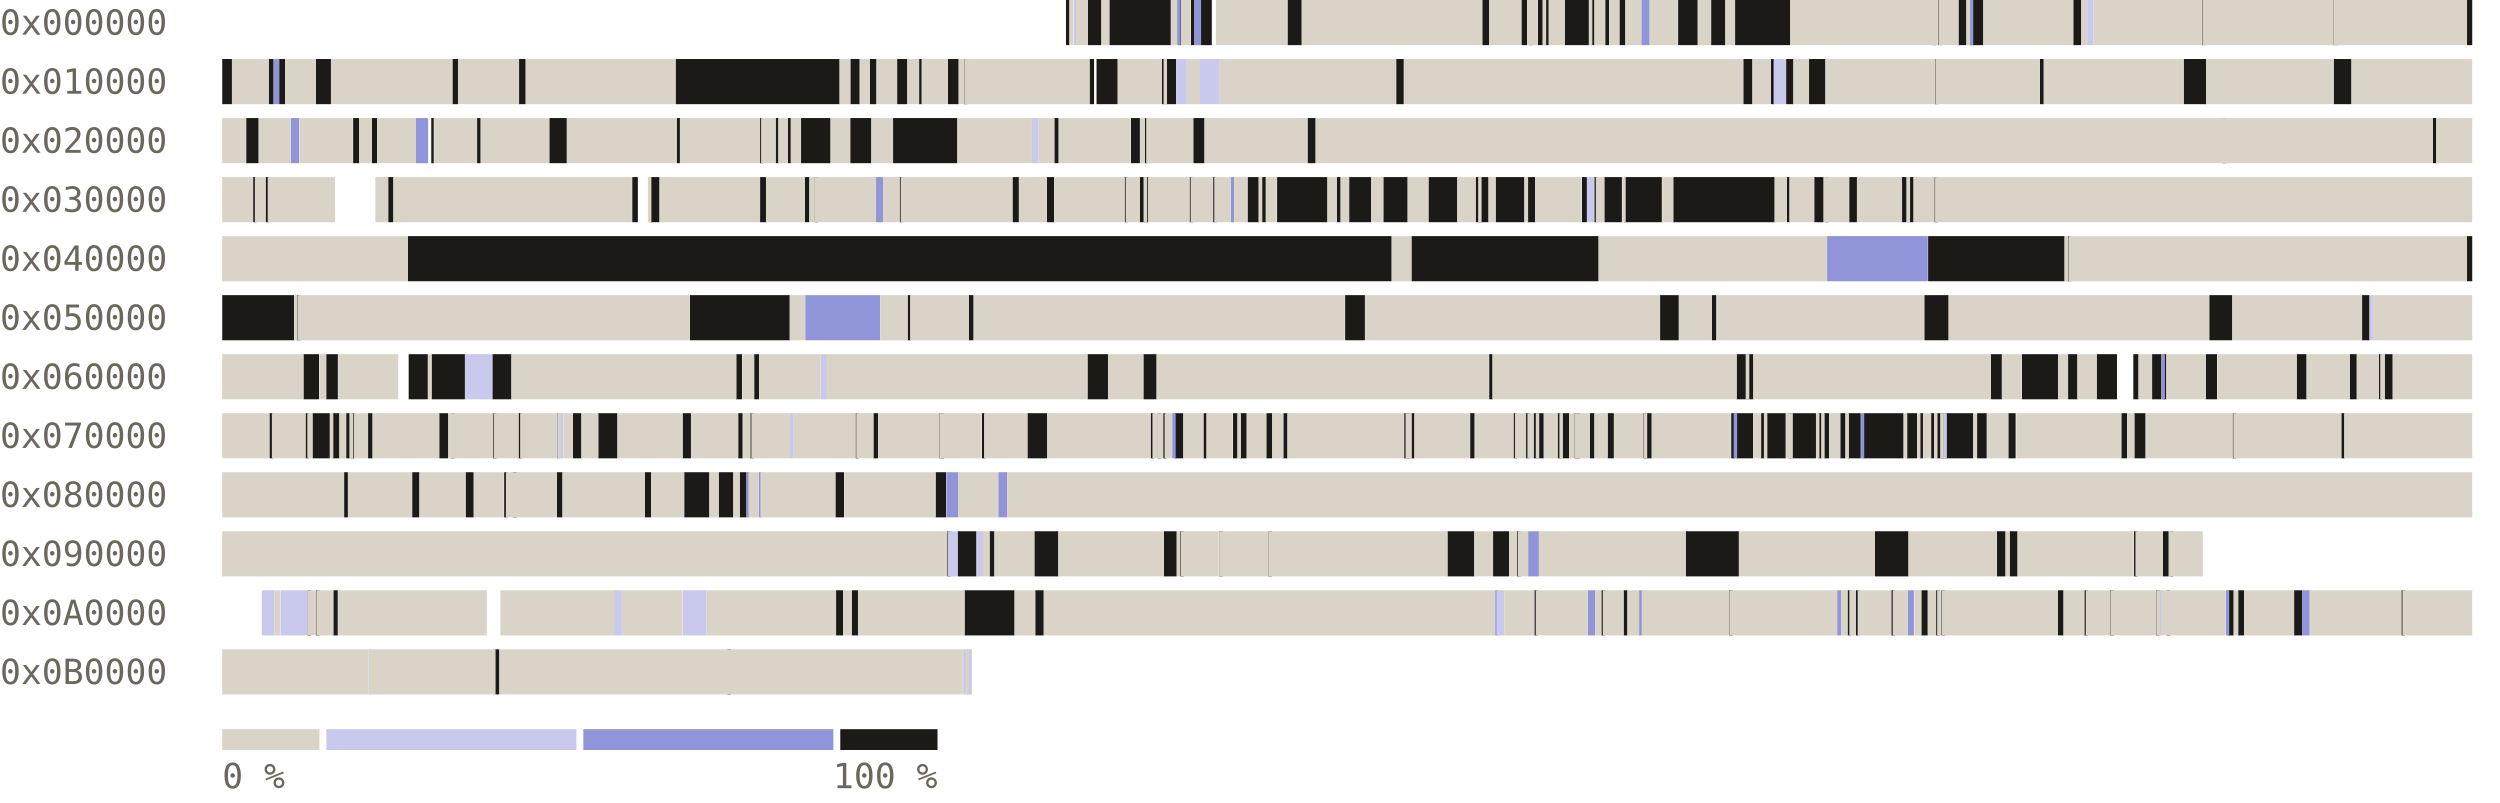
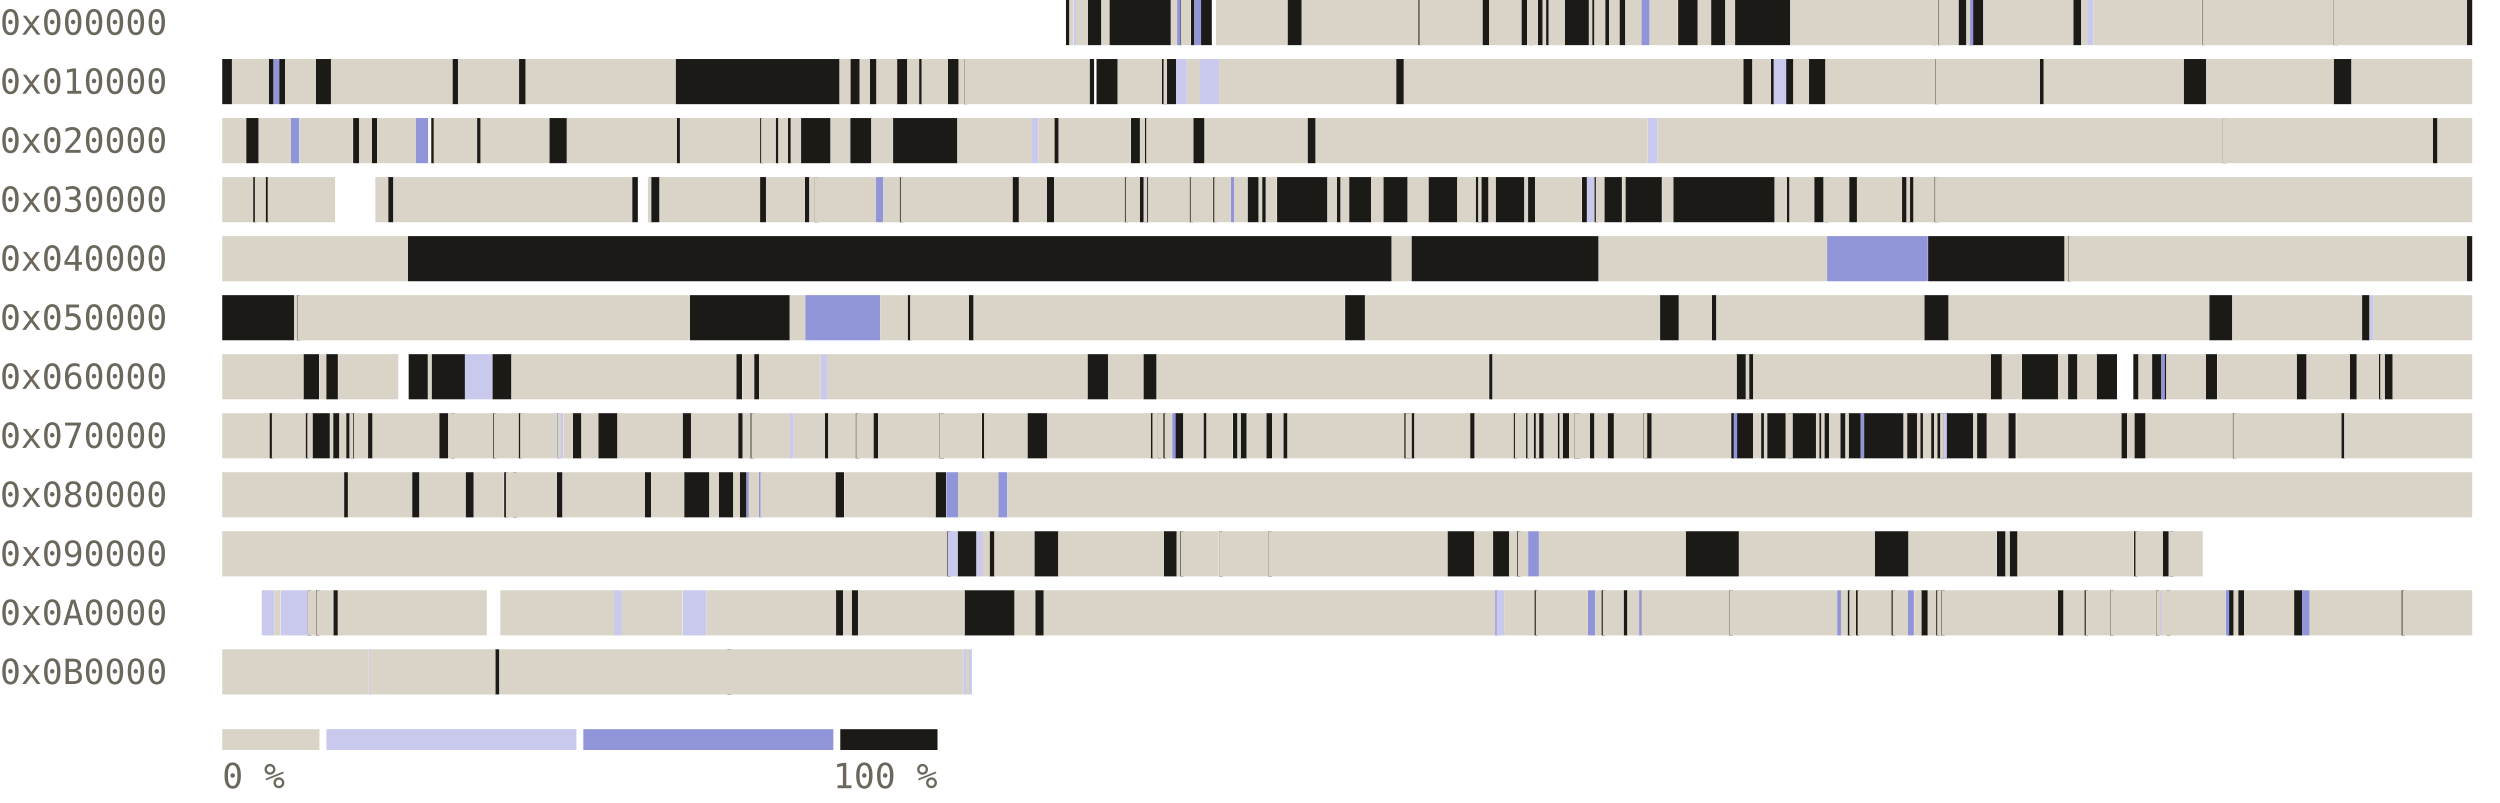
<svg xmlns="http://www.w3.org/2000/svg" viewBox="0 0 720 231" width="720" height="231">
  <style>text{font:10px monospace;fill:#6b675c}.q0{fill:#d9d4c7}.q1{fill:#e3e2f2}.q2{fill:#d6d6ef}.q3{fill:#c8c9ec}.q4{fill:#babce8}.q5{fill:#acafe4}.q6{fill:#9ea2df}.q7{fill:#9094d8}.q8{fill:#8186cf}.q9{fill:#7277c4}.q10{fill:#1b1a17}@media (prefers-color-scheme:dark){text{fill:#a8a293}.q0{fill:#4a463d}.q1{fill:#35375a}.q2{fill:#3c3f66}.q3{fill:#444772}.q4{fill:#4d517f}.q5{fill:#575b8c}.q6{fill:#62669a}.q7{fill:#6e72a8}.q8{fill:#7b7fb6}.q9{fill:#888cc4}.q10{fill:#d6d0bd}}</style>
  <text x="0" y="10">0x000000</text>
  <text x="0" y="27">0x010000</text>
  <text x="0" y="44">0x020000</text>
  <text x="0" y="61">0x030000</text>
  <text x="0" y="78">0x040000</text>
  <text x="0" y="95">0x050000</text>
  <text x="0" y="112">0x060000</text>
  <text x="0" y="129">0x070000</text>
  <text x="0" y="146">0x080000</text>
  <text x="0" y="163">0x090000</text>
  <text x="0" y="180">0x0A0000</text>
  <text x="0" y="197">0x0B0000</text>
-   <path class="q10" d="M307 0h1v13h-1zM313.3 0h3.9v13h-3.9zM319.5 0h17.7v13h-17.7zM339.4 0h1v13h-1zM343 0h1v13h-1zM345.9 0h3.1v13h-3.1zM370.8 0h4.1v13h-4.1zM426.9 0h2v13h-2zM438.2 0h1.6v13h-1.6zM440.4 0h1v13h-1zM442.9 0h1.4v13h-1.4zM444.9 0h1.1v13h-1.1zM450.6 0h7v13h-7zM458.1 0h1.1v13h-1.1zM462.3 0h1.1v13h-1.1zM466.4 0h1.7v13h-1.7zM483.3 0h5.7v13h-5.7zM492.8 0h4.1v13h-4.1zM499.7 0h15.9v13h-15.9zM556.6 0h1v13h-1zM558.2 0h1v13h-1zM564 0h2.3v13h-2.3zM567.1 0h1v13h-1zM567.7 0h3.5v13h-3.5zM597.1 0h2.3v13h-2.3zM634.2 0h1v13h-1zM672 0h1v13h-1zM672.4 0h1v13h-1zM710.5 0h1.5v13h-1.5zM64 17h2.8v13h-2.8zM77.4 17h1.4v13h-1.4zM80.4 17h1.7v13h-1.7zM91 17h4.4v13h-4.4zM130.3 17h1.6v13h-1.6zM149.4 17h2v13h-2zM194.6 17h47.2v13h-47.2zM244.9 17h2.7v13h-2.7zM250.5 17h1.9v13h-1.9zM258.3 17h3v13h-3zM264.7 17h1v13h-1zM273 17h3.1v13h-3.1zM277.6 17h1v13h-1zM313.8 17h1.3v13h-1.3zM315.8 17h6.1v13h-6.1zM334.6 17h1v13h-1zM335.6 17h3.1v13h-3.1zM402.1 17h2.2v13h-2.2zM502.1 17h2.6v13h-2.6zM510 17h1v13h-1zM514.4 17h2.1v13h-2.1zM521 17h4.7v13h-4.7zM557.2 17h1v13h-1zM587.5 17h1.1v13h-1.1zM628.9 17h6.5v13h-6.5zM672.1 17h5.1v13h-5.1zM70.9 34h3.6v13h-3.6zM101.7 34h1.8v13h-1.8zM107.1 34h1.5v13h-1.5zM124.2 34h1v13h-1zM137.4 34h1v13h-1zM158.2 34h5.1v13h-5.1zM194.9 34h1v13h-1zM218.9 34h1v13h-1zM223.4 34h1v13h-1zM226.9 34h1v13h-1zM230.7 34h8.5v13h-8.5zM244.9 34h6.1v13h-6.1zM257.2 34h18.5v13h-18.5zM303.6 34h1.3v13h-1.3zM325.7 34h2.6v13h-2.6zM329.7 34h1v13h-1zM343.7 34h3.2v13h-3.2zM376.6 34h2.3v13h-2.3zM640.1 34h1v13h-1zM700.7 34h1v13h-1zM72.9 51h1v13h-1zM76.5 51h1v13h-1zM111.8 51h1.5v13h-1.5zM182.1 51h1.6v13h-1.6zM187.2 51h2.8v13h-2.8zM218.9 51h1.7v13h-1.7zM231.8 51h1.3v13h-1.3zM234.6 51h1v13h-1zM259.1 51h1v13h-1zM291.6 51h1.9v13h-1.9zM301.5 51h2.1v13h-2.1zM323.9 51h1v13h-1zM328.2 51h1.2v13h-1.2zM329.5 51h1.2v13h-1.2zM342.6 51h1v13h-1zM349.4 51h1v13h-1zM359.3 51h3.2v13h-3.2zM363.5 51h1.1v13h-1.1zM367.8 51h14.5v13h-14.5zM385 51h1.1v13h-1.1zM388.5 51h6.4v13h-6.4zM398.4 51h7v13h-7zM411.4 51h8.3v13h-8.3zM425 51h1v13h-1zM425.9 51h2.8v13h-2.8zM430.7 51h8.3v13h-8.3zM439.9 51h2.2v13h-2.2zM455.6 51h1.5v13h-1.5zM459.2 51h1v13h-1zM462 51h5.1v13h-5.1zM467.7 51h10.9v13h-10.9zM481.9 51h29.2v13h-29.2zM514.6 51h1v13h-1zM522.5 51h2.7v13h-2.7zM525.6 51h1v13h-1zM532.6 51h2.2v13h-2.2zM547.7 51h1.4v13h-1.4zM549.5 51h1.6v13h-1.6zM557.1 51h1v13h-1zM117.5 68h283.3v13h-283.3zM406.5 68h53.9v13h-53.9zM555.3 68h39.3v13h-39.3zM595.4 68h1v13h-1zM710.5 68h1.5v13h-1.5zM64 85h20.7v13h-20.7zM85.5 85h1v13h-1zM198.7 85h28.8v13h-28.8zM261.4 85h1v13h-1zM279 85h1.4v13h-1.4zM387.4 85h5.7v13h-5.7zM478.1 85h5.4v13h-5.4zM493 85h1.3v13h-1.3zM554.2 85h7v13h-7zM636.3 85h6.6v13h-6.6zM680.2 85h2.2v13h-2.2zM87.4 102h4.5v13h-4.5zM93.9 102h3.4v13h-3.4zM117.7 102h5.5v13h-5.5zM124.3 102h9.6v13h-9.6zM141.8 102h5.5v13h-5.5zM212 102h1.7v13h-1.7zM217.2 102h1.4v13h-1.4zM313.2 102h5.9v13h-5.9zM329.3 102h3.8v13h-3.8zM428.9 102h1v13h-1zM500.1 102h2.7v13h-2.7zM502.9 102h2.1v13h-2.1zM573.4 102h3.2v13h-3.2zM582.3 102h10.4v13h-10.4zM595.6 102h2.7v13h-2.7zM603.8 102h5.9v13h-5.9zM614.4 102h1.5v13h-1.5zM619.8 102h2.7v13h-2.7zM622.9 102h1v13h-1zM635.3 102h3.2v13h-3.2zM661.4 102h2.9v13h-2.9zM676.8 102h2v13h-2zM685.1 102h1v13h-1zM686.8 102h2.3v13h-2.3zM77.6 119h1v13h-1zM88 119h1v13h-1zM90 119h5v13h-5zM95.8 119h2v13h-2zM99.7 119h1v13h-1zM101.1 119h1v13h-1zM106 119h1.3v13h-1.3zM126.5 119h2.6v13h-2.6zM129.9 119h1v13h-1zM142 119h1v13h-1zM149.3 119h1v13h-1zM165 119h2.5v13h-2.5zM172.3 119h5.5v13h-5.5zM196.6 119h2.4v13h-2.4zM212.6 119h1.3v13h-1.3zM216.1 119h1v13h-1zM246.4 119h1v13h-1zM251.5 119h1.4v13h-1.4zM270.5 119h1v13h-1zM270.9 119h1v13h-1zM282.8 119h1v13h-1zM295.9 119h5.7v13h-5.7zM331.4 119h1v13h-1zM333.4 119h1v13h-1zM335 119h1v13h-1zM338.3 119h2.5v13h-2.5zM346.6 119h1v13h-1zM355.1 119h1.3v13h-1.3zM357 119h2.1v13h-2.1zM364.7 119h1.7v13h-1.7zM369.6 119h1.2v13h-1.2zM404.4 119h1v13h-1zM405.2 119h1v13h-1zM406.4 119h1v13h-1zM423.4 119h1.3v13h-1.3zM435.9 119h1v13h-1zM439.5 119h1v13h-1zM441.7 119h1v13h-1zM442.8 119h1.8v13h-1.8zM448.6 119h1v13h-1zM450 119h1.9v13h-1.9zM453.4 119h1v13h-1zM454.1 119h1v13h-1zM457.9 119h1.3v13h-1.3zM463 119h1.8v13h-1.8zM473.3 119h1v13h-1zM473.9 119h1.8v13h-1.8zM498.6 119h1v13h-1zM500.1 119h4.8v13h-4.8zM507.2 119h1v13h-1zM508.9 119h5.4v13h-5.4zM515 119h1v13h-1zM516.2 119h6.8v13h-6.8zM523.7 119h1v13h-1zM525.3 119h1.5v13h-1.5zM530 119h1.5v13h-1.5zM532.2 119h3.7v13h-3.7zM536.6 119h11.6v13h-11.6zM549.1 119h3v13h-3zM552.9 119h1v13h-1zM556.1 119h1v13h-1zM557.8 119h1v13h-1zM558.9 119h1v13h-1zM560 119h8.3v13h-8.3zM569.4 119h2.8v13h-2.8zM578.4 119h2.1v13h-2.1zM610.9 119h1.7v13h-1.7zM614.7 119h3.2v13h-3.2zM643 119h1v13h-1zM674.3 119h1v13h-1zM99.1 136h1.1v13h-1.1zM118.7 136h2.1v13h-2.1zM134.1 136h2.3v13h-2.3zM145.2 136h1v13h-1zM147.8 136h1v13h-1zM160.4 136h1.6v13h-1.6zM185.7 136h1.8v13h-1.8zM197 136h7.3v13h-7.3zM207 136h4.2v13h-4.2zM213 136h2v13h-2zM240.6 136h2.5v13h-2.5zM269.4 136h3.1v13h-3.1zM272.8 153h1v13h-1zM275.8 153h5.4v13h-5.4zM285 153h1.4v13h-1.4zM297.9 153h6.9v13h-6.9zM335.2 153h3.7v13h-3.7zM339.9 153h1v13h-1zM351.1 153h1v13h-1zM365.3 153h1v13h-1zM416.9 153h7.7v13h-7.7zM430 153h4.6v13h-4.6zM436.9 153h1v13h-1zM485.5 153h15.3v13h-15.3zM540 153h9.7v13h-9.7zM575.1 153h2.5v13h-2.5zM578.8 153h2.3v13h-2.3zM614.6 153h1v13h-1zM622.9 153h1.7v13h-1.7zM624.9 153h1v13h-1zM88.6 170h1v13h-1zM91 170h1v13h-1zM96 170h1.3v13h-1.3zM240.7 170h2.1v13h-2.1zM245.3 170h1.8v13h-1.8zM277.8 170h14.4v13h-14.4zM298.1 170h2.5v13h-2.5zM441.9 170h1v13h-1zM461.2 170h1v13h-1zM467.6 170h1.1v13h-1.1zM498 170h1v13h-1zM532.1 170h1v13h-1zM534.5 170h1v13h-1zM544.7 170h1v13h-1zM553.3 170h1.9v13h-1.9zM557.6 170h1v13h-1zM559.1 170h1v13h-1zM592.7 170h1.6v13h-1.6zM600.3 170h1v13h-1zM607.7 170h1v13h-1zM620.9 170h1v13h-1zM624 170h1v13h-1zM641.6 170h1.7v13h-1.7zM644.6 170h1.7v13h-1.7zM660.7 170h2.3v13h-2.3zM691.6 170h1v13h-1zM142.6 187h1.2v13h-1.2zM209.5 187h1v13h-1z" />
+   <path class="q10" d="M307 0h1v13h-1zM313.3 0h3.9v13h-3.9zM319.5 0h17.7v13h-17.7zM339.4 0h1v13h-1zM343 0h1v13h-1zM345.9 0h3.1v13h-3.1zM370.8 0h4.1v13h-4.1zM408.4 0h1v13h-1zM426.9 0h2v13h-2zM438.2 0h1.6v13h-1.6zM440.4 0h1v13h-1zM442.9 0h1.4v13h-1.4zM444.9 0h1.1v13h-1.1zM450.6 0h7v13h-7zM458.1 0h1.1v13h-1.1zM462.3 0h1.1v13h-1.1zM466.4 0h1.7v13h-1.7zM483.3 0h5.7v13h-5.7zM492.8 0h4.1v13h-4.1zM499.7 0h15.9v13h-15.9zM556.6 0h1v13h-1zM558.2 0h1v13h-1zM564 0h2.3v13h-2.3zM567.1 0h1v13h-1zM567.7 0h3.5v13h-3.5zM597.1 0h2.3v13h-2.3zM634.2 0h1v13h-1zM672 0h1v13h-1zM672.4 0h1v13h-1zM710.5 0h1.5v13h-1.5zM64 17h2.8v13h-2.8zM77.4 17h1.4v13h-1.4zM80.4 17h1.7v13h-1.7zM91 17h4.4v13h-4.4zM130.3 17h1.6v13h-1.6zM149.4 17h2v13h-2zM194.6 17h47.2v13h-47.2zM244.9 17h2.7v13h-2.7zM250.5 17h1.9v13h-1.9zM258.3 17h3v13h-3zM264.7 17h1v13h-1zM273 17h3.1v13h-3.1zM277.6 17h1v13h-1zM313.8 17h1.3v13h-1.3zM315.8 17h6.1v13h-6.1zM334.6 17h1v13h-1zM335.6 17h3.1v13h-3.1zM402.1 17h2.2v13h-2.2zM502.1 17h2.6v13h-2.6zM510 17h1v13h-1zM514.4 17h2.1v13h-2.1zM521 17h4.7v13h-4.7zM557.2 17h1v13h-1zM587.5 17h1.1v13h-1.1zM628.9 17h6.5v13h-6.5zM672.1 17h5.1v13h-5.1zM70.9 34h3.6v13h-3.6zM101.7 34h1.8v13h-1.8zM107.1 34h1.5v13h-1.5zM124.2 34h1v13h-1zM137.4 34h1v13h-1zM158.2 34h5.1v13h-5.1zM194.9 34h1v13h-1zM218.9 34h1v13h-1zM223.4 34h1v13h-1zM226.9 34h1v13h-1zM230.7 34h8.5v13h-8.5zM244.9 34h6.1v13h-6.1zM257.2 34h18.5v13h-18.5zM303.6 34h1.3v13h-1.3zM325.7 34h2.6v13h-2.6zM329.7 34h1v13h-1zM343.7 34h3.2v13h-3.2zM376.6 34h2.3v13h-2.3zM640.1 34h1v13h-1zM700.7 34h1.3v13h-1.3zM72.9 51h1v13h-1zM76.5 51h1v13h-1zM111.8 51h1.5v13h-1.5zM182.1 51h1.6v13h-1.6zM187.2 51h2.8v13h-2.8zM218.9 51h1.7v13h-1.7zM231.8 51h1.3v13h-1.3zM234.6 51h1v13h-1zM259.1 51h1v13h-1zM291.6 51h1.9v13h-1.9zM301.5 51h2.1v13h-2.1zM323.9 51h1v13h-1zM328.2 51h1.2v13h-1.2zM329.5 51h1.2v13h-1.2zM342.6 51h1v13h-1zM349.4 51h1v13h-1zM359.3 51h3.2v13h-3.2zM363.5 51h1.1v13h-1.1zM367.8 51h14.5v13h-14.5zM385 51h1.1v13h-1.1zM388.5 51h6.4v13h-6.4zM398.4 51h7v13h-7zM411.4 51h8.3v13h-8.3zM425 51h1v13h-1zM425.9 51h2.8v13h-2.8zM430.7 51h8.3v13h-8.3zM439.9 51h2.2v13h-2.2zM455.6 51h1.5v13h-1.5zM459.2 51h1v13h-1zM462 51h5.1v13h-5.1zM467.7 51h10.9v13h-10.9zM481.9 51h29.2v13h-29.2zM514.6 51h1v13h-1zM522.5 51h2.7v13h-2.7zM525.6 51h1v13h-1zM532.6 51h2.2v13h-2.2zM547.7 51h1.4v13h-1.4zM549.5 51h1.6v13h-1.6zM557.1 51h1v13h-1zM117.5 68h283.3v13h-283.3zM406.5 68h53.9v13h-53.9zM555.3 68h39.3v13h-39.3zM595.4 68h1v13h-1zM710.5 68h1.5v13h-1.5zM64 85h20.7v13h-20.7zM85.5 85h1v13h-1zM198.7 85h28.8v13h-28.8zM261.4 85h1v13h-1zM279 85h1.4v13h-1.4zM387.4 85h5.7v13h-5.7zM478.1 85h5.4v13h-5.4zM493 85h1.3v13h-1.3zM554.2 85h7v13h-7zM636.3 85h6.6v13h-6.6zM680.2 85h2.2v13h-2.2zM87.4 102h4.5v13h-4.5zM93.9 102h3.4v13h-3.4zM117.7 102h5.5v13h-5.5zM124.3 102h9.6v13h-9.6zM141.8 102h5.5v13h-5.5zM212 102h1.7v13h-1.7zM217.2 102h1.4v13h-1.4zM313.2 102h5.9v13h-5.9zM329.3 102h3.8v13h-3.8zM428.9 102h1v13h-1zM500.1 102h2.7v13h-2.7zM502.9 102h2.1v13h-2.1zM573.4 102h3.2v13h-3.2zM582.3 102h10.4v13h-10.4zM595.6 102h2.7v13h-2.7zM603.8 102h5.9v13h-5.9zM614.4 102h1.5v13h-1.5zM619.8 102h2.7v13h-2.7zM622.9 102h1v13h-1zM635.3 102h3.2v13h-3.2zM661.4 102h2.9v13h-2.9zM676.8 102h2v13h-2zM685.1 102h1v13h-1zM686.8 102h2.3v13h-2.3zM77.6 119h1v13h-1zM88 119h1v13h-1zM90 119h5v13h-5zM95.8 119h2v13h-2zM99.7 119h1v13h-1zM101.1 119h1v13h-1zM106 119h1.3v13h-1.3zM126.5 119h2.6v13h-2.6zM129.9 119h1v13h-1zM142 119h1v13h-1zM149.3 119h1v13h-1zM165 119h2.5v13h-2.5zM172.3 119h5.5v13h-5.5zM196.6 119h2.4v13h-2.4zM212.6 119h1.3v13h-1.3zM216.1 119h1v13h-1zM237.6 119h1v13h-1zM246.4 119h1v13h-1zM251.5 119h1.4v13h-1.4zM270.5 119h1v13h-1zM270.9 119h1v13h-1zM282.8 119h1v13h-1zM295.9 119h5.7v13h-5.7zM331.4 119h1v13h-1zM333.4 119h1v13h-1zM335 119h1v13h-1zM338.3 119h2.5v13h-2.5zM346.6 119h1v13h-1zM355.1 119h1.3v13h-1.3zM357 119h2.1v13h-2.1zM364.7 119h1.7v13h-1.7zM369.6 119h1.2v13h-1.2zM404.4 119h1v13h-1zM405.2 119h1v13h-1zM406.4 119h1v13h-1zM423.4 119h1.3v13h-1.3zM435.9 119h1v13h-1zM439.5 119h1v13h-1zM441.7 119h1v13h-1zM442.8 119h1.8v13h-1.8zM448.6 119h1v13h-1zM450 119h1.9v13h-1.9zM453.4 119h1v13h-1zM454.1 119h1v13h-1zM457.9 119h1.3v13h-1.3zM463 119h1.8v13h-1.8zM473.3 119h1v13h-1zM473.9 119h1.8v13h-1.8zM498.6 119h1v13h-1zM500.1 119h4.8v13h-4.8zM507.2 119h1v13h-1zM508.9 119h5.4v13h-5.4zM515 119h1v13h-1zM516.2 119h6.8v13h-6.8zM523.7 119h1v13h-1zM525.3 119h1.5v13h-1.5zM530 119h1.5v13h-1.5zM532.2 119h3.7v13h-3.7zM536.6 119h11.6v13h-11.6zM549.1 119h3v13h-3zM552.9 119h1v13h-1zM556.1 119h1v13h-1zM557.8 119h1v13h-1zM558.9 119h1v13h-1zM560 119h8.3v13h-8.3zM569.4 119h2.8v13h-2.8zM578.4 119h2.1v13h-2.1zM610.9 119h1.7v13h-1.7zM614.7 119h3.2v13h-3.2zM643 119h1v13h-1zM674.3 119h1v13h-1zM99.1 136h1.1v13h-1.1zM118.7 136h2.1v13h-2.1zM134.1 136h2.3v13h-2.3zM145.2 136h1v13h-1zM147.8 136h1v13h-1zM160.4 136h1.6v13h-1.6zM185.7 136h1.8v13h-1.8zM197 136h7.3v13h-7.3zM207 136h4.2v13h-4.2zM213 136h2v13h-2zM240.6 136h2.5v13h-2.5zM269.4 136h3.1v13h-3.1zM272.8 153h1v13h-1zM275.8 153h5.4v13h-5.4zM285 153h1.4v13h-1.4zM297.9 153h6.9v13h-6.9zM335.2 153h3.7v13h-3.7zM339.9 153h1v13h-1zM351.1 153h1v13h-1zM365.3 153h1v13h-1zM416.9 153h7.7v13h-7.7zM430 153h4.6v13h-4.6zM436.9 153h1v13h-1zM485.5 153h15.3v13h-15.3zM540 153h9.7v13h-9.7zM575.1 153h2.5v13h-2.5zM578.8 153h2.3v13h-2.3zM614.6 153h1v13h-1zM622.9 153h1.7v13h-1.7zM624.9 153h1v13h-1zM88.6 170h1v13h-1zM91 170h1v13h-1zM96 170h1.3v13h-1.3zM240.7 170h2.1v13h-2.1zM245.3 170h1.8v13h-1.8zM277.8 170h14.4v13h-14.4zM298.1 170h2.5v13h-2.5zM441.9 170h1v13h-1zM461.2 170h1v13h-1zM467.6 170h1.1v13h-1.1zM498 170h1v13h-1zM532.1 170h1v13h-1zM534.5 170h1v13h-1zM544.7 170h1v13h-1zM553.3 170h1.9v13h-1.9zM557.6 170h1v13h-1zM559.1 170h1v13h-1zM592.7 170h1.6v13h-1.6zM600.3 170h1v13h-1zM607.7 170h1v13h-1zM620.9 170h1v13h-1zM624 170h1v13h-1zM641.6 170h1.7v13h-1.7zM644.6 170h1.7v13h-1.7zM660.7 170h2.3v13h-2.3zM691.6 170h1v13h-1zM142.6 187h1.2v13h-1.2zM209.5 187h1v13h-1z" />
  <path class="q7" d="M339 0h1v13h-1zM344 0h1.9v13h-1.9zM472.7 0h2.4v13h-2.4zM567.3 0h1v13h-1zM78.8 17h1.6v13h-1.6zM83.7 34h2.5v13h-2.5zM119.8 34h3.5v13h-3.5zM252.3 51h2v13h-2zM354.5 51h1v13h-1zM526.2 68h29v13h-29zM231.9 85h21.6v13h-21.6zM622.5 102h1v13h-1zM160.4 119h1v13h-1zM337.6 119h1v13h-1zM499.3 119h1v13h-1zM535.9 119h1v13h-1zM215 136h1v13h-1zM218.5 136h1v13h-1zM272.6 136h3.4v13h-3.4zM287.5 136h2.6v13h-2.6zM440.1 153h3.1v13h-3.1zM430.6 170h1v13h-1zM457.3 170h2.1v13h-2.1zM472 170h1v13h-1zM529.1 170h1.1v13h-1.1zM549.5 170h1.7v13h-1.7zM641 170h1v13h-1zM663 170h2.2v13h-2.2z" />
-   <path class="q3" d="M309.2 0h1v13h-1zM601.1 0h1.8v13h-1.8zM338.7 17h3.1v13h-3.1zM345.6 17h5.5v13h-5.5zM510.8 17h3.6v13h-3.6zM297.2 34h1.9v13h-1.9zM457 51h2.1v13h-2.1zM682.5 85h1.1v13h-1.1zM133.9 102h7.9v13h-7.9zM236.3 102h1.9v13h-1.9zM160.8 119h1.5v13h-1.5zM227.5 119h1.1v13h-1.1zM559.7 119h1v13h-1zM273 153h2.8v13h-2.8zM281.3 153h1.8v13h-1.8zM75.4 170h3.6v13h-3.6zM80.8 170h7.8v13h-7.8zM176.8 170h2.3v13h-2.3zM196.6 170h6.9v13h-6.9zM431 170h2.2v13h-2.2zM621.8 170h1v13h-1zM106.1 187h1v13h-1zM277.4 187h1v13h-1zM278.2 187h1.7v13h-1.7z" />
-   <path class="q0" d="M308 0h1.1v13h-1.1zM309.9 0h3.4v13h-3.4zM317.2 0h2.3v13h-2.3zM337.2 0h1.8v13h-1.8zM340.1 0h2.8v13h-2.8zM350.2 0h20.6v13h-20.6zM374.9 0h52v13h-52zM428.9 0h9.2v13h-9.2zM439.8 0h1v13h-1zM440.6 0h2.2v13h-2.2zM444.3 0h1v13h-1zM446.1 0h4.6v13h-4.6zM457.6 0h1v13h-1zM459.2 0h3.1v13h-3.1zM463.4 0h3v13h-3zM468.1 0h4.6v13h-4.6zM475.1 0h8.1v13h-8.1zM488.9 0h3.9v13h-3.9zM496.9 0h2.8v13h-2.8zM515.6 0h41v13h-41zM556.6 0h1.5v13h-1.5zM558.3 0h5.8v13h-5.8zM566.4 0h1v13h-1zM571.2 0h25.9v13h-25.9zM599.4 0h1.7v13h-1.7zM602.9 0h31.2v13h-31.2zM634.3 0h37.7v13h-37.7zM672.1 0h1v13h-1zM672.6 0h37.9v13h-37.9zM66.8 17h10.6v13h-10.6zM82.1 17h8.9v13h-8.9zM95.3 17h35v13h-35zM131.9 17h17.6v13h-17.6zM151.4 17h43.1v13h-43.1zM241.8 17h3.1v13h-3.1zM247.6 17h2.9v13h-2.9zM252.5 17h5.9v13h-5.9zM261.3 17h3.4v13h-3.4zM265.4 17h7.6v13h-7.6zM276.1 17h1.5v13h-1.5zM277.7 17h36.1v13h-36.1zM321.9 17h12.7v13h-12.7zM335.1 17h1v13h-1zM341.8 17h3.8v13h-3.8zM351.1 17h51v13h-51zM404.3 17h97.7v13h-97.7zM504.7 17h5.3v13h-5.3zM516.5 17h4.5v13h-4.5zM525.8 17h31.5v13h-31.5zM557.4 17h30.1v13h-30.1zM588.6 17h40.3v13h-40.3zM635.4 17h36.7v13h-36.7zM677.3 17h34.7v13h-34.7zM64 34h6.9v13h-6.9zM74.5 34h9.2v13h-9.2zM86.3 34h15.3v13h-15.3zM103.4 34h3.7v13h-3.7zM108.6 34h11.2v13h-11.2zM124.9 34h12.5v13h-12.5zM138.5 34h19.7v13h-19.7zM163.2 34h31.7v13h-31.7zM195.8 34h23.1v13h-23.1zM219.2 34h4.2v13h-4.2zM224.1 34h2.8v13h-2.8zM227.7 34h3v13h-3zM239.2 34h5.6v13h-5.6zM250.9 34h6.3v13h-6.3zM275.8 34h21.4v13h-21.4zM299.1 34h4.6v13h-4.6zM304.9 34h20.7v13h-20.7zM328.3 34h1.4v13h-1.4zM330.1 34h13.5v13h-13.5zM346.9 34h29.6v13h-29.6zM378.9 34h261.3v13h-261.3zM640.2 34h60.5v13h-60.5zM701.6 34h10.4v13h-10.4zM64 51h8.9v13h-8.9zM73.4 51h3.1v13h-3.1zM77.1 51h19.4v13h-19.4zM108.1 51h3.7v13h-3.7zM113.3 51h68.7v13h-68.7zM186.6 51h1v13h-1zM189.9 51h29v13h-29zM220.6 51h11.2v13h-11.2zM233.1 51h1.5v13h-1.5zM234.7 51h17.6v13h-17.6zM254.3 51h4.8v13h-4.8zM259.4 51h32.2v13h-32.2zM293.4 51h8.1v13h-8.1zM303.7 51h20.2v13h-20.2zM324.2 51h4.1v13h-4.1zM329.4 51h1v13h-1zM330.7 51h11.9v13h-11.9zM342.9 51h6.4v13h-6.4zM349.7 51h4.8v13h-4.8zM355.5 51h3.8v13h-3.8zM362.5 51h1v13h-1zM364.5 51h3.2v13h-3.2zM382.3 51h2.7v13h-2.7zM386.1 51h2.5v13h-2.5zM394.9 51h3.5v13h-3.5zM405.4 51h6v13h-6zM419.7 51h5.3v13h-5.3zM425.7 51h1v13h-1zM428.7 51h2.1v13h-2.1zM439.1 51h1v13h-1zM442.1 51h13.4v13h-13.4zM459.6 51h2.5v13h-2.5zM467.2 51h1v13h-1zM478.7 51h3.2v13h-3.2zM511.1 51h3.4v13h-3.4zM515.3 51h7.2v13h-7.2zM525.2 51h1v13h-1zM526.1 51h6.4v13h-6.4zM534.8 51h13v13h-13zM549.1 51h1v13h-1zM551.1 51h6v13h-6zM557.3 51h154.7v13h-154.7zM64 68h53.5v13h-53.5zM400.8 68h5.7v13h-5.7zM460.4 68h65.8v13h-65.8zM594.6 68h1v13h-1zM595.7 68h114.8v13h-114.8zM84.7 85h1v13h-1zM85.8 85h112.9v13h-112.9zM227.4 85h4.5v13h-4.5zM253.5 85h7.9v13h-7.9zM262.1 85h16.9v13h-16.9zM280.4 85h106.9v13h-106.9zM393.1 85h85v13h-85zM483.5 85h9.5v13h-9.5zM494.4 85h59.8v13h-59.8zM561.2 85h75v13h-75zM642.9 85h37.4v13h-37.4zM683.5 85h28.5v13h-28.5zM64 102h23.4v13h-23.4zM92 102h2v13h-2zM97.4 102h17.3v13h-17.3zM123.3 102h1v13h-1zM147.3 102h64.8v13h-64.8zM213.8 102h3.4v13h-3.4zM218.6 102h17.7v13h-17.7zM238.1 102h75.1v13h-75.1zM319.1 102h10.2v13h-10.2zM333.1 102h95.7v13h-95.7zM429.8 102h70.4v13h-70.4zM502.8 102h1v13h-1zM504.9 102h68.5v13h-68.5zM576.5 102h5.7v13h-5.7zM592.7 102h2.9v13h-2.9zM598.3 102h5.6v13h-5.6zM615.9 102h3.9v13h-3.9zM623.9 102h11.4v13h-11.4zM638.6 102h22.9v13h-22.9zM664.3 102h12.5v13h-12.5zM678.7 102h6.3v13h-6.3zM685.5 102h1.3v13h-1.3zM689.1 102h22.9v13h-22.9zM64 119h13.6v13h-13.6zM78.3 119h9.7v13h-9.7zM88.5 119h1.5v13h-1.5zM95 119h1v13h-1zM97.7 119h2v13h-2zM100.7 119h1v13h-1zM101.9 119h4.1v13h-4.1zM107.3 119h19.2v13h-19.2zM129.1 119h1v13h-1zM130.1 119h11.9v13h-11.9zM142.2 119h7.2v13h-7.2zM149.8 119h10.6v13h-10.6zM160.6 119h1v13h-1zM162.4 119h2.6v13h-2.6zM167.4 119h4.9v13h-4.9zM177.9 119h18.7v13h-18.7zM199 119h13.6v13h-13.6zM213.9 119h2.2v13h-2.2zM216.4 119h11.1v13h-11.1zM228.6 119h17.8v13h-17.8zM246.6 119h5v13h-5zM252.9 119h17.6v13h-17.6zM270.6 119h1v13h-1zM270.9 119h11.8v13h-11.8zM283.4 119h12.5v13h-12.5zM301.7 119h29.7v13h-29.7zM331.9 119h1.5v13h-1.5zM333.5 119h1.5v13h-1.5zM335.4 119h2.1v13h-2.1zM340.8 119h5.8v13h-5.8zM347.4 119h7.6v13h-7.6zM356.4 119h1v13h-1zM359 119h5.7v13h-5.7zM366.4 119h3.2v13h-3.2zM370.8 119h33.6v13h-33.6zM404.8 119h1v13h-1zM405.6 119h1v13h-1zM407.3 119h16.1v13h-16.1zM424.7 119h11.2v13h-11.2zM436.3 119h3.2v13h-3.2zM439.9 119h1.8v13h-1.8zM442.3 119h1v13h-1zM444.6 119h4v13h-4zM449.1 119h1v13h-1zM451.9 119h1.5v13h-1.5zM453.5 119h1v13h-1zM454.3 119h3.6v13h-3.6zM459.2 119h3.8v13h-3.8zM464.8 119h8.4v13h-8.4zM473.4 119h1v13h-1zM475.7 119h22.8v13h-22.8zM504.9 119h2.3v13h-2.3zM508 119h1v13h-1zM514.3 119h1v13h-1zM515.3 119h1v13h-1zM523 119h1v13h-1zM524.5 119h1v13h-1zM526.8 119h3.2v13h-3.2zM531.5 119h1v13h-1zM548.3 119h1v13h-1zM552.1 119h1v13h-1zM553.8 119h2.4v13h-2.4zM557 119h1v13h-1zM558.8 119h1v13h-1zM568.3 119h1.1v13h-1.1zM572.2 119h6.2v13h-6.2zM580.7 119h30.3v13h-30.3zM612.6 119h2.1v13h-2.1zM618 119h25v13h-25zM643.2 119h31.1v13h-31.1zM675.1 119h36.9v13h-36.9zM64 136h35.1v13h-35.1zM100.2 136h18.5v13h-18.5zM120.8 136h13.3v13h-13.3zM136.5 136h8.6v13h-8.6zM145.7 136h2.2v13h-2.2zM147.9 136h12.5v13h-12.5zM162 136h23.7v13h-23.7zM187.5 136h9.6v13h-9.6zM204.3 136h2.7v13h-2.7zM211.2 136h1.9v13h-1.9zM215.6 136h2.9v13h-2.9zM219 136h21.6v13h-21.6zM243.2 136h26.3v13h-26.3zM275.9 136h11.6v13h-11.6zM290.1 136h421.9v13h-421.9zM64 153h208.8v13h-208.8zM283 153h2v13h-2zM286.4 153h11.5v13h-11.5zM304.8 153h30.4v13h-30.4zM338.9 153h1v13h-1zM340.1 153h10.9v13h-10.9zM351.1 153h14.1v13h-14.1zM365.3 153h51.5v13h-51.5zM424.6 153h5.4v13h-5.4zM434.6 153h2.3v13h-2.3zM437.1 153h3v13h-3zM443.2 153h42.2v13h-42.2zM500.8 153h39.2v13h-39.2zM549.6 153h25.4v13h-25.4zM577.6 153h1.1v13h-1.1zM581 153h33.5v13h-33.5zM615 153h7.9v13h-7.9zM624.6 153h1v13h-1zM625.5 153h8.9v13h-8.9zM79 170h1.7v13h-1.7zM88.7 170h2.3v13h-2.3zM91.1 170h4.9v13h-4.9zM97.3 170h42.9v13h-42.9zM144.1 170h32.8v13h-32.8zM179.1 170h17.4v13h-17.4zM203.5 170h37.3v13h-37.3zM242.8 170h2.5v13h-2.5zM247.1 170h30.7v13h-30.7zM292.2 170h6v13h-6zM300.6 170h130v13h-130zM433.2 170h8.7v13h-8.7zM442.3 170h15v13h-15zM459.4 170h1.8v13h-1.8zM461.6 170h6v13h-6zM468.7 170h3.4v13h-3.4zM472.8 170h25.2v13h-25.2zM498.1 170h31v13h-31zM530.2 170h1.9v13h-1.9zM532.6 170h1.9v13h-1.9zM535 170h9.7v13h-9.7zM545.1 170h4.4v13h-4.4zM551.3 170h2.1v13h-2.1zM555.2 170h2.4v13h-2.4zM557.9 170h1.2v13h-1.2zM559.3 170h33.4v13h-33.4zM594.3 170h6v13h-6zM600.7 170h7.1v13h-7.1zM607.9 170h13v13h-13zM621 170h1v13h-1zM622.4 170h1.7v13h-1.7zM624.1 170h16.8v13h-16.8zM643.3 170h1.3v13h-1.3zM646.3 170h14.4v13h-14.4zM665.2 170h26.4v13h-26.4zM691.9 170h20.1v13h-20.1zM64 187h42.1v13h-42.1zM106.4 187h36.3v13h-36.3zM143.9 187h65.6v13h-65.6zM209.5 187h67.8v13h-67.8zM278.1 187h1v13h-1z" />
+   <path class="q3" d="M309.2 0h1v13h-1zM601.1 0h1.8v13h-1.8zM338.7 17h3.1v13h-3.1zM345.6 17h5.5v13h-5.5zM510.8 17h3.6v13h-3.6zM297.2 34h1.9v13h-1.9zM474.5 34h2.9v13h-2.9zM457 51h2.1v13h-2.1zM682.5 85h1.1v13h-1.1zM133.9 102h7.9v13h-7.9zM236.3 102h1.9v13h-1.9zM160.8 119h1.5v13h-1.5zM227.5 119h1.1v13h-1.1zM559.7 119h1v13h-1zM273 153h2.8v13h-2.8zM281.3 153h1.8v13h-1.8zM75.4 170h3.6v13h-3.6zM80.8 170h7.8v13h-7.8zM176.8 170h2.3v13h-2.3zM196.6 170h6.9v13h-6.9zM431 170h2.2v13h-2.2zM621.8 170h1v13h-1zM106.1 187h1v13h-1zM277.4 187h1v13h-1zM278.2 187h1.7v13h-1.7z" />
+   <path class="q0" d="M308 0h1.1v13h-1.1zM309.9 0h3.4v13h-3.4zM317.2 0h2.3v13h-2.3zM337.2 0h1.8v13h-1.8zM340.1 0h2.8v13h-2.8zM350.2 0h20.6v13h-20.6zM374.9 0h33.6v13h-33.6zM408.8 0h18.2v13h-18.2zM428.9 0h9.2v13h-9.2zM439.8 0h1v13h-1zM440.6 0h2.2v13h-2.2zM444.3 0h1v13h-1zM446.1 0h4.6v13h-4.6zM457.6 0h1v13h-1zM459.2 0h3.1v13h-3.1zM463.4 0h3v13h-3zM468.1 0h4.6v13h-4.6zM475.1 0h8.1v13h-8.1zM488.9 0h3.9v13h-3.9zM496.9 0h2.8v13h-2.8zM515.6 0h41v13h-41zM556.6 0h1.5v13h-1.5zM558.3 0h5.8v13h-5.8zM566.4 0h1v13h-1zM571.2 0h25.9v13h-25.9zM599.4 0h1.7v13h-1.7zM602.9 0h31.2v13h-31.2zM634.3 0h37.7v13h-37.7zM672.1 0h1v13h-1zM672.6 0h37.9v13h-37.9zM66.8 17h10.6v13h-10.6zM82.1 17h8.9v13h-8.9zM95.3 17h35v13h-35zM131.9 17h17.6v13h-17.6zM151.4 17h43.1v13h-43.1zM241.8 17h3.1v13h-3.1zM247.6 17h2.9v13h-2.9zM252.5 17h5.9v13h-5.9zM261.3 17h3.4v13h-3.4zM265.4 17h7.6v13h-7.6zM276.1 17h1.5v13h-1.5zM277.7 17h36.1v13h-36.1zM321.9 17h12.7v13h-12.7zM335.1 17h1v13h-1zM341.8 17h3.8v13h-3.8zM351.1 17h51v13h-51zM404.3 17h97.7v13h-97.7zM504.7 17h5.3v13h-5.3zM516.5 17h4.5v13h-4.5zM525.8 17h31.5v13h-31.5zM557.4 17h30.1v13h-30.1zM588.6 17h40.3v13h-40.3zM635.4 17h36.7v13h-36.7zM677.3 17h34.7v13h-34.7zM64 34h6.9v13h-6.9zM74.5 34h9.2v13h-9.2zM86.3 34h15.3v13h-15.3zM103.4 34h3.7v13h-3.7zM108.6 34h11.2v13h-11.2zM124.9 34h12.5v13h-12.5zM138.5 34h19.7v13h-19.7zM163.2 34h31.7v13h-31.7zM195.8 34h23.1v13h-23.1zM219.2 34h4.2v13h-4.2zM224.1 34h2.8v13h-2.8zM227.7 34h3v13h-3zM239.2 34h5.6v13h-5.6zM250.9 34h6.3v13h-6.3zM275.8 34h21.4v13h-21.4zM299.1 34h4.6v13h-4.6zM304.9 34h20.7v13h-20.7zM328.3 34h1.4v13h-1.4zM330.1 34h13.5v13h-13.5zM346.9 34h29.6v13h-29.6zM378.9 34h95.6v13h-95.6zM477.4 34h162.7v13h-162.7zM640.2 34h60.5v13h-60.5zM702 34h10v13h-10zM64 51h8.9v13h-8.9zM73.4 51h3.1v13h-3.1zM77.1 51h19.4v13h-19.4zM108.1 51h3.7v13h-3.7zM113.3 51h68.7v13h-68.7zM186.6 51h1v13h-1zM189.9 51h29v13h-29zM220.6 51h11.2v13h-11.2zM233.1 51h1.5v13h-1.5zM234.7 51h17.6v13h-17.6zM254.3 51h4.8v13h-4.8zM259.4 51h32.2v13h-32.2zM293.4 51h8.1v13h-8.1zM303.7 51h20.2v13h-20.2zM324.2 51h4.1v13h-4.1zM329.4 51h1v13h-1zM330.7 51h11.9v13h-11.9zM342.9 51h6.4v13h-6.4zM349.7 51h4.8v13h-4.8zM355.5 51h3.8v13h-3.8zM362.5 51h1v13h-1zM364.5 51h3.2v13h-3.2zM382.3 51h2.7v13h-2.7zM386.1 51h2.5v13h-2.5zM394.9 51h3.5v13h-3.5zM405.4 51h6v13h-6zM419.7 51h5.3v13h-5.3zM425.7 51h1v13h-1zM428.7 51h2.1v13h-2.1zM439.1 51h1v13h-1zM442.1 51h13.4v13h-13.4zM459.6 51h2.5v13h-2.5zM467.2 51h1v13h-1zM478.7 51h3.2v13h-3.2zM511.1 51h3.4v13h-3.4zM515.3 51h7.2v13h-7.2zM525.2 51h1v13h-1zM526.1 51h6.4v13h-6.4zM534.8 51h13v13h-13zM549.1 51h1v13h-1zM551.1 51h6v13h-6zM557.3 51h154.7v13h-154.7zM64 68h53.5v13h-53.5zM400.8 68h5.7v13h-5.7zM460.4 68h65.8v13h-65.8zM594.6 68h1v13h-1zM595.7 68h114.8v13h-114.8zM84.7 85h1v13h-1zM85.8 85h112.9v13h-112.9zM227.4 85h4.5v13h-4.5zM253.5 85h7.9v13h-7.9zM262.1 85h16.9v13h-16.9zM280.4 85h106.9v13h-106.9zM393.1 85h85v13h-85zM483.5 85h9.5v13h-9.5zM494.4 85h59.8v13h-59.8zM561.2 85h75v13h-75zM642.9 85h37.4v13h-37.4zM683.5 85h28.5v13h-28.5zM64 102h23.4v13h-23.4zM92 102h2v13h-2zM97.4 102h17.3v13h-17.3zM123.3 102h1v13h-1zM147.3 102h64.8v13h-64.8zM213.8 102h3.4v13h-3.4zM218.6 102h17.7v13h-17.7zM238.1 102h75.1v13h-75.1zM319.1 102h10.2v13h-10.2zM333.1 102h95.7v13h-95.7zM429.8 102h70.4v13h-70.4zM502.8 102h1v13h-1zM504.9 102h68.5v13h-68.5zM576.5 102h5.7v13h-5.7zM592.7 102h2.9v13h-2.9zM598.3 102h5.6v13h-5.6zM615.9 102h3.9v13h-3.9zM623.9 102h11.4v13h-11.4zM638.6 102h22.9v13h-22.9zM664.3 102h12.5v13h-12.5zM678.7 102h6.3v13h-6.3zM685.5 102h1.3v13h-1.3zM689.1 102h22.9v13h-22.9zM64 119h13.6v13h-13.6zM78.3 119h9.7v13h-9.7zM88.5 119h1.5v13h-1.5zM95 119h1v13h-1zM97.7 119h2v13h-2zM100.7 119h1v13h-1zM101.9 119h4.1v13h-4.1zM107.3 119h19.2v13h-19.2zM129.1 119h1v13h-1zM130.1 119h11.9v13h-11.9zM142.2 119h7.2v13h-7.2zM149.8 119h10.6v13h-10.6zM160.6 119h1v13h-1zM162.4 119h2.6v13h-2.6zM167.4 119h4.9v13h-4.9zM177.9 119h18.7v13h-18.7zM199 119h13.6v13h-13.6zM213.9 119h2.2v13h-2.2zM216.4 119h11.1v13h-11.1zM228.6 119h9v13h-9zM238.5 119h7.9v13h-7.9zM246.6 119h5v13h-5zM252.9 119h17.6v13h-17.6zM270.6 119h1v13h-1zM270.9 119h11.8v13h-11.8zM283.4 119h12.5v13h-12.5zM301.7 119h29.7v13h-29.7zM331.9 119h1.5v13h-1.5zM333.5 119h1.5v13h-1.5zM335.4 119h2.1v13h-2.1zM340.8 119h5.8v13h-5.8zM347.4 119h7.6v13h-7.6zM356.4 119h1v13h-1zM359 119h5.7v13h-5.7zM366.4 119h3.2v13h-3.2zM370.8 119h33.6v13h-33.6zM404.8 119h1v13h-1zM405.6 119h1v13h-1zM407.3 119h16.1v13h-16.1zM424.7 119h11.2v13h-11.2zM436.3 119h3.2v13h-3.2zM439.9 119h1.8v13h-1.8zM442.3 119h1v13h-1zM444.6 119h4v13h-4zM449.1 119h1v13h-1zM451.9 119h1.5v13h-1.5zM453.5 119h1v13h-1zM454.3 119h3.6v13h-3.6zM459.2 119h3.8v13h-3.8zM464.8 119h8.4v13h-8.4zM473.4 119h1v13h-1zM475.7 119h22.8v13h-22.8zM504.9 119h2.3v13h-2.3zM508 119h1v13h-1zM514.3 119h1v13h-1zM515.3 119h1v13h-1zM523 119h1v13h-1zM524.5 119h1v13h-1zM526.8 119h3.2v13h-3.2zM531.5 119h1v13h-1zM548.3 119h1v13h-1zM552.1 119h1v13h-1zM553.8 119h2.4v13h-2.4zM557 119h1v13h-1zM558.8 119h1v13h-1zM568.3 119h1.1v13h-1.1zM572.2 119h6.2v13h-6.2zM580.7 119h30.3v13h-30.3zM612.6 119h2.1v13h-2.1zM618 119h25v13h-25zM643.2 119h31.1v13h-31.1zM675.1 119h36.9v13h-36.9zM64 136h35.1v13h-35.1zM100.2 136h18.5v13h-18.5zM120.8 136h13.3v13h-13.3zM136.5 136h8.6v13h-8.6zM145.7 136h2.2v13h-2.2zM147.9 136h12.5v13h-12.5zM162 136h23.7v13h-23.7zM187.5 136h9.6v13h-9.6zM204.3 136h2.7v13h-2.7zM211.2 136h1.9v13h-1.9zM215.6 136h2.9v13h-2.9zM219 136h21.6v13h-21.6zM243.2 136h26.3v13h-26.3zM275.9 136h11.6v13h-11.6zM290.1 136h421.9v13h-421.9zM64 153h208.8v13h-208.8zM283 153h2v13h-2zM286.4 153h11.5v13h-11.5zM304.8 153h30.4v13h-30.4zM338.9 153h1v13h-1zM340.1 153h10.9v13h-10.9zM351.1 153h14.1v13h-14.1zM365.3 153h51.5v13h-51.5zM424.6 153h5.4v13h-5.4zM434.6 153h2.3v13h-2.3zM437.1 153h3v13h-3zM443.2 153h42.2v13h-42.2zM500.8 153h39.2v13h-39.2zM549.6 153h25.4v13h-25.4zM577.6 153h1.1v13h-1.1zM581 153h33.5v13h-33.5zM615 153h7.9v13h-7.9zM624.6 153h1v13h-1zM625.5 153h8.9v13h-8.9zM79 170h1.7v13h-1.7zM88.7 170h2.3v13h-2.3zM91.1 170h4.9v13h-4.9zM97.3 170h42.9v13h-42.9zM144.1 170h32.8v13h-32.8zM179.1 170h17.4v13h-17.4zM203.5 170h37.3v13h-37.3zM242.8 170h2.5v13h-2.5zM247.1 170h30.7v13h-30.7zM292.2 170h6v13h-6zM300.6 170h130v13h-130zM433.2 170h8.7v13h-8.7zM442.3 170h15v13h-15zM459.4 170h1.8v13h-1.8zM461.6 170h6v13h-6zM468.7 170h3.4v13h-3.4zM472.8 170h25.2v13h-25.2zM498.1 170h31v13h-31zM530.2 170h1.9v13h-1.9zM532.6 170h1.9v13h-1.9zM535 170h9.7v13h-9.7zM545.1 170h4.4v13h-4.4zM551.3 170h2.1v13h-2.1zM555.2 170h2.4v13h-2.4zM557.9 170h1.2v13h-1.2zM559.3 170h33.4v13h-33.4zM594.3 170h6v13h-6zM600.7 170h7.1v13h-7.1zM607.9 170h13v13h-13zM621 170h1v13h-1zM622.4 170h1.7v13h-1.7zM624.1 170h16.8v13h-16.8zM643.3 170h1.3v13h-1.3zM646.3 170h14.4v13h-14.4zM665.2 170h26.4v13h-26.4zM691.9 170h20.1v13h-20.1zM64 187h42.1v13h-42.1zM106.4 187h36.3v13h-36.3zM143.9 187h65.6v13h-65.6zM209.5 187h67.8v13h-67.8zM278.1 187h1v13h-1z" />
  <rect class="q0" x="64" y="210" width="28" height="6" />
  <rect class="q3" x="94" y="210" width="72" height="6" />
  <rect class="q7" x="168" y="210" width="72" height="6" />
  <rect class="q10" x="242" y="210" width="28" height="6" />
  <text x="64" y="227">0 %</text>
  <text x="270" y="227" text-anchor="end">100 %</text>
</svg>
